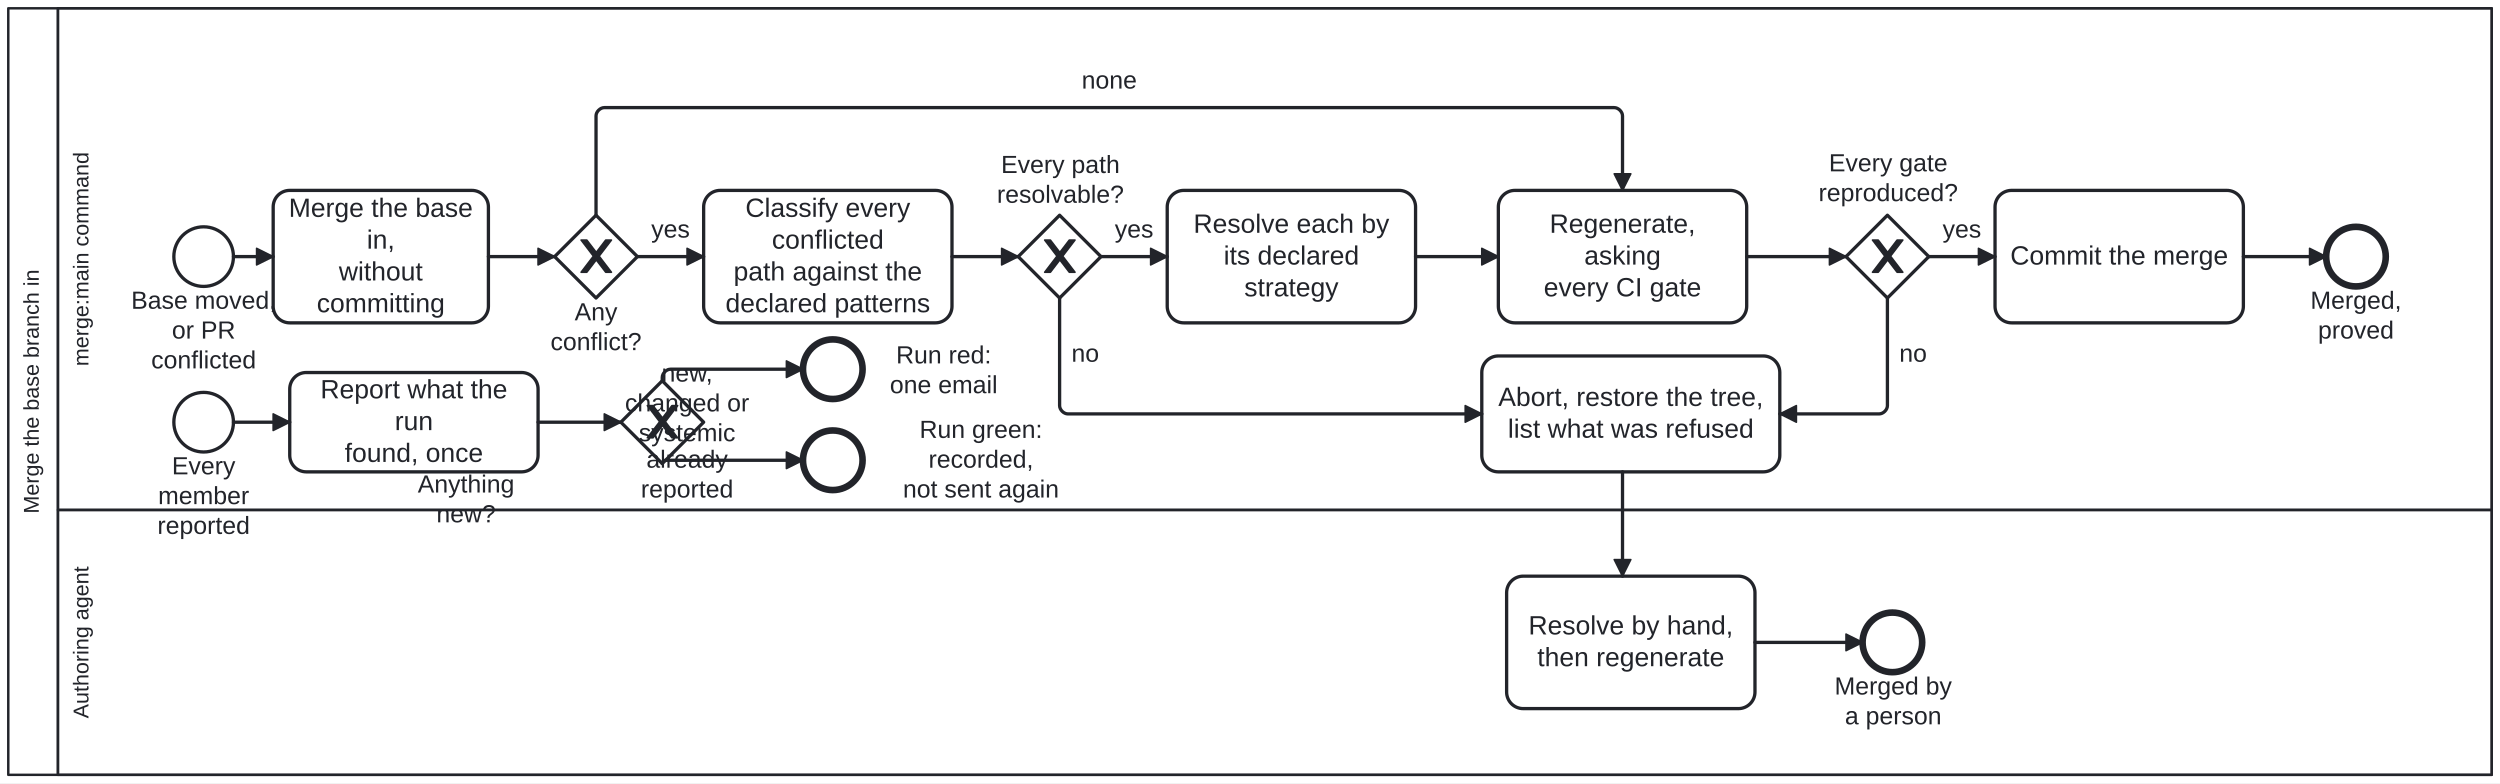
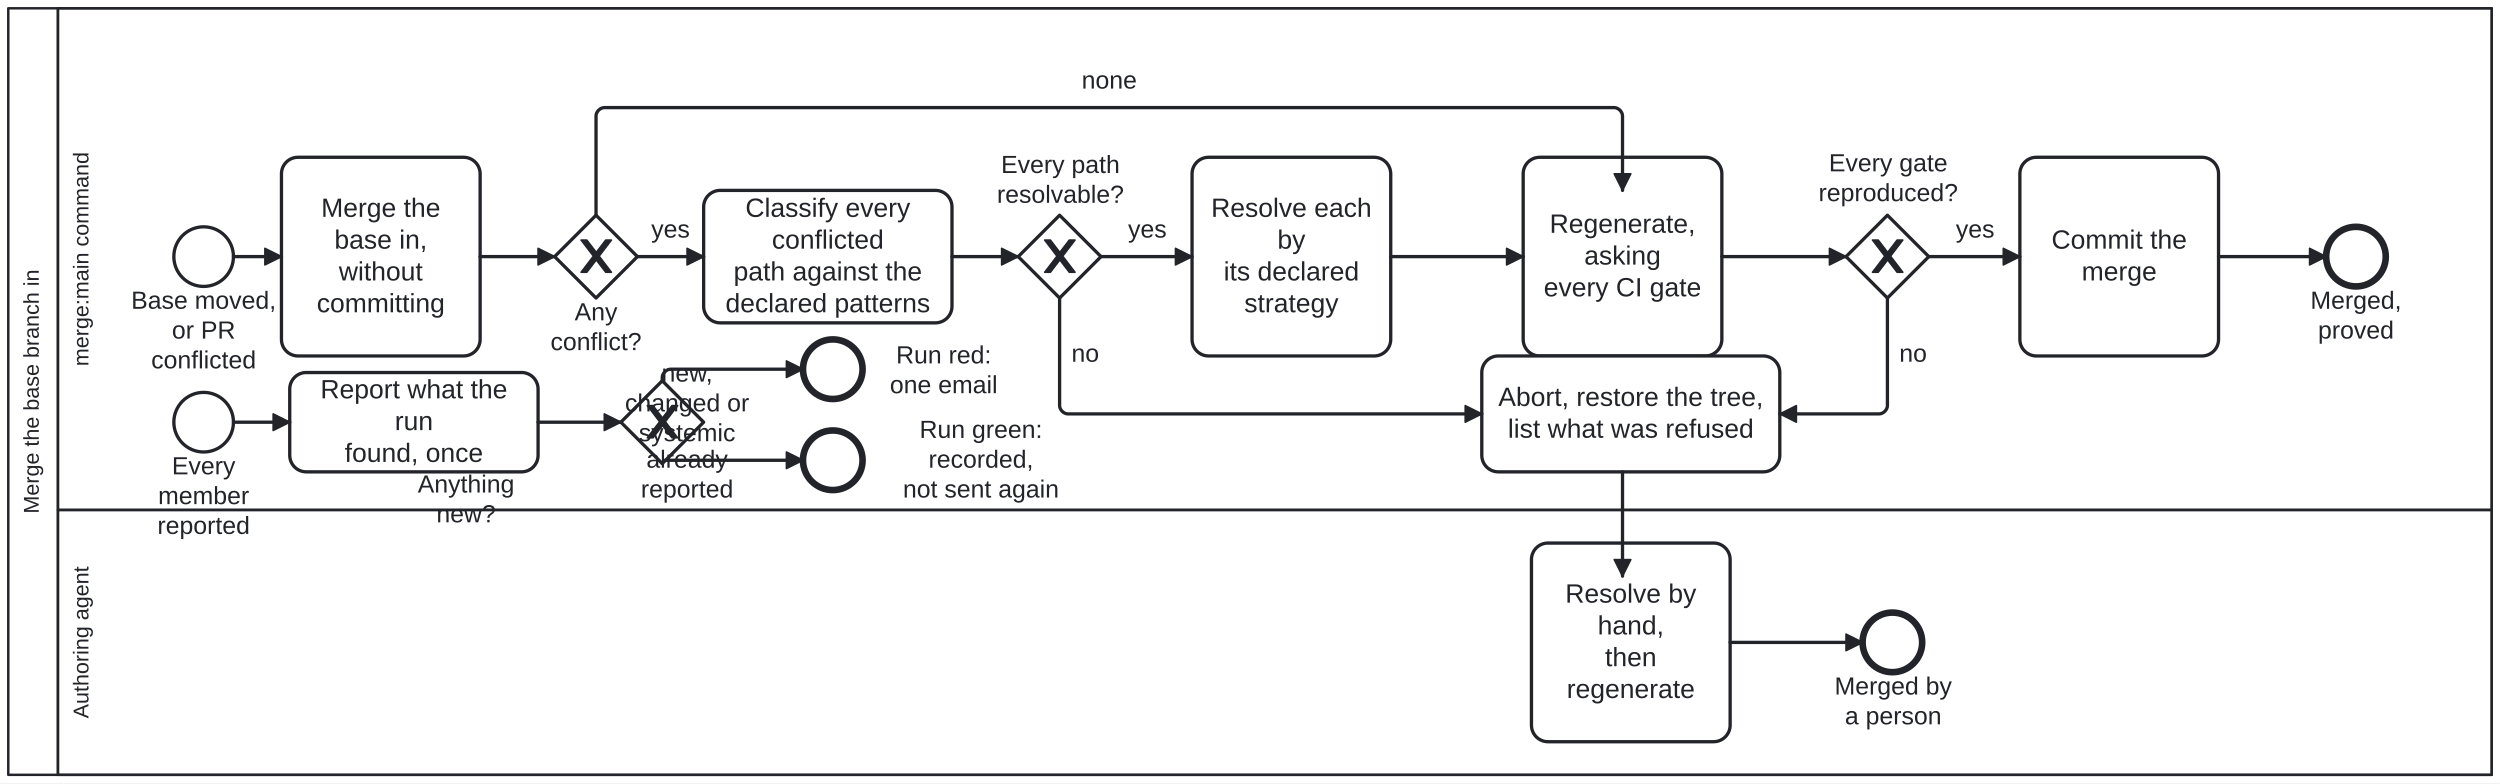
<svg xmlns="http://www.w3.org/2000/svg" width="100%" style="max-width:100%;height:auto" viewBox="-5 -5 1510 473" version="1.1">
  <rect x="-5" y="-5" width="1510" height="473" fill="#ffffff" />
  <g class="djs-group">
    <g class="djs-element djs-shape" data-element-id="Participant_Process_MergeBase" style="display: block;" transform="matrix(1 0 0 1 0 0)">
      <g class="djs-visual">
        <rect x="0" y="0" width="1500" height="463" rx="0" ry="0" style="stroke-linecap: round; stroke-linejoin: round; stroke: rgb(34, 36, 42); stroke-width: 1.5px; fill: white; fill-opacity: 0.95;" />
        <path style="fill: none; stroke-linecap: round; stroke-linejoin: round; stroke: rgb(34, 36, 42); stroke-width: 1.5px;" d="M30,0L30,463" />
        <text lineHeight="1.05" class="djs-label" transform="matrix(-1.83697e-16 -1 1 -1.83697e-16 0 463)" style="font-family: Arial, sans-serif; font-size: 13px; font-weight: normal; fill: rgb(34, 36, 42);">
          <tspan x="157.788" y="18.413">Merge the base branch in</tspan>
        </text>
      </g>
      <rect class="djs-hit djs-hit-all" x="0" y="0" width="1500" height="463" style="fill: none; stroke-opacity: 0; stroke: white; stroke-width: 15px;" />
    </g>
    <g class="djs-children">
      <g class="djs-group">
        <g class="djs-element djs-shape" data-element-id="Lane_Agent" style="display: block;" transform="matrix(1 0 0 1 30 303)">
          <g class="djs-visual">
            <rect x="0" y="0" width="1470" height="160" rx="0" ry="0" style="stroke-linecap: round; stroke-linejoin: round; stroke: rgb(34, 36, 42); stroke-width: 1.5px; fill: white; fill-opacity: 0.25;" />
            <text lineHeight="1.05" class="djs-label" transform="matrix(-1.83697e-16 -1 1 -1.83697e-16 0 160)" style="font-family: Arial, sans-serif; font-size: 13px; font-weight: normal; fill: rgb(34, 36, 42);">
              <tspan x="34.103" y="18.413">Authoring agent</tspan>
            </text>
          </g>
          <rect class="djs-hit djs-hit-all" x="0" y="0" width="1470" height="160" style="fill: none; stroke-opacity: 0; stroke: white; stroke-width: 15px;" />
        </g>
      </g>
      <g class="djs-group">
        <g class="djs-element djs-shape" data-element-id="Lane_Command" style="display: block;" transform="matrix(1 0 0 1 30 0)">
          <g class="djs-visual">
            <rect x="0" y="0" width="1470" height="303" rx="0" ry="0" style="stroke-linecap: round; stroke-linejoin: round; stroke: rgb(34, 36, 42); stroke-width: 1.5px; fill: white; fill-opacity: 0.25;" />
            <text lineHeight="1.05" class="djs-label" transform="matrix(-1.83697e-16 -1 1 -1.83697e-16 0 303)" style="font-family: Arial, sans-serif; font-size: 13px; font-weight: normal; fill: rgb(34, 36, 42);">
              <tspan x="86.836" y="18.413">merge:main command</tspan>
            </text>
          </g>
          <rect class="djs-hit djs-hit-all" x="0" y="0" width="1470" height="303" style="fill: none; stroke-opacity: 0; stroke: white; stroke-width: 15px;" />
        </g>
      </g>
      <g class="djs-group">
        <g class="djs-element djs-shape" data-element-id="Start_Merge" style="display: block;" transform="matrix(1 0 0 1 100 132)">
          <g class="djs-visual">
            <circle cx="18" cy="18" r="18" style="stroke-linecap: round; stroke-linejoin: round; stroke: rgb(34, 36, 42); stroke-width: 2px; fill: white; fill-opacity: 0.95;" />
          </g>
          <rect class="djs-hit djs-hit-all" x="0" y="0" width="36" height="36" style="fill: none; stroke-opacity: 0; stroke: white; stroke-width: 15px;" />
        </g>
      </g>
      <g class="djs-group">
        <g class="djs-element djs-shape" data-element-id="Start_Merge_label" style="display: block;" transform="matrix(1 0 0 1 74 168)">
          <g class="djs-visual">
            <text lineHeight="1.2" class="djs-label" style="font-family: Arial, sans-serif; font-size: 15px; font-weight: normal; fill: rgb(34, 36, 42);">
              <tspan x="0.227" y="13.5">Base moved,</tspan>
              <tspan x="24.829" y="31.5">or PR </tspan>
              <tspan x="12.315" y="49.5">conflicted</tspan>
            </text>
          </g>
          <rect class="djs-hit djs-hit-all" x="0" y="0" width="88" height="54" style="fill: none; stroke-opacity: 0; stroke: white; stroke-width: 15px;" />
        </g>
      </g>
      <g class="djs-group">
-         <g class="djs-element djs-shape" data-element-id="Task_Merge" style="display: block;" transform="matrix(1 0 0 1 160 110)">
-           <g class="djs-visual">
-             <rect x="0" y="0" width="130" height="80" rx="10" ry="10" style="stroke-linecap: round; stroke-linejoin: round; stroke: rgb(34, 36, 42); stroke-width: 2px; fill: white; fill-opacity: 0.95;" />
-             <text lineHeight="1.2" class="djs-label" style="font-family: Arial, sans-serif; font-size: 16px; font-weight: normal; fill: rgb(34, 36, 42);">
-               <tspan x="9.41" y="16">Merge the base </tspan>
-               <tspan x="56.551" y="35.2">in,</tspan>
-               <tspan x="39.652" y="54.4">without </tspan>
-               <tspan x="26.324" y="73.6">committing</tspan>
-             </text>
-           </g>
-           <rect class="djs-hit djs-hit-all" x="0" y="0" width="130" height="80" style="fill: none; stroke-opacity: 0; stroke: white; stroke-width: 15px;" />
+         <g class="djs-element djs-shape" data-element-id="Task_Merge" style="display: block;" transform="matrix(1 0 0 1 165 90)">
+           <g class="djs-visual">
+             <rect x="0" y="0" width="120" height="120" rx="10" ry="10" style="stroke-linecap: round; stroke-linejoin: round; stroke: rgb(34, 36, 42); stroke-width: 2px; fill: white; fill-opacity: 0.95;" />
+             <text lineHeight="1.2" class="djs-label" style="font-family: Arial, sans-serif; font-size: 16px; font-weight: normal; fill: rgb(34, 36, 42);">
+               <tspan x="23.98" y="36">Merge the </tspan>
+               <tspan x="31.98" y="55.2">base in,</tspan>
+               <tspan x="34.652" y="74.4">without </tspan>
+               <tspan x="21.324" y="93.6">committing</tspan>
+             </text>
+           </g>
+           <rect class="djs-hit djs-hit-all" x="0" y="0" width="120" height="120" style="fill: none; stroke-opacity: 0; stroke: white; stroke-width: 15px;" />
        </g>
      </g>
      <g class="djs-group">
        <g class="djs-element djs-shape" data-element-id="GW_Conflicts" style="display: block;" transform="matrix(1 0 0 1 330 125)">
          <g class="djs-visual">
            <polygon points="25,0 50,25 25,50 0,25" style="stroke-linecap: round; stroke-linejoin: round; stroke: rgb(34, 36, 42); stroke-width: 2px; fill: white; fill-opacity: 0.95;" />
            <path d="m 16,15 7.429,9.714 -7.429,9.714 3.429,0 5.714,-7.464 5.714,7.464 3.429,0 -7.429,-9.714 7.429,-9.714 -3.429,0 -5.714,7.464 -5.714,-7.464 -3.429,0 z" style="fill: rgb(34, 36, 42); stroke-linecap: round; stroke-linejoin: round; stroke: rgb(34, 36, 42); stroke-width: 1px;" />
          </g>
          <rect class="djs-hit djs-hit-all" x="0" y="0" width="50" height="50" style="fill: none; stroke-opacity: 0; stroke: white; stroke-width: 15px;" />
        </g>
      </g>
      <g class="djs-group">
        <g class="djs-element djs-shape" data-element-id="GW_Conflicts_label" style="display: block;" transform="matrix(1 0 0 1 327 175)">
          <g class="djs-visual">
            <text lineHeight="1.2" class="djs-label" style="font-family: Arial, sans-serif; font-size: 15px; font-weight: normal; fill: rgb(34, 36, 42);">
              <tspan x="15.076" y="13.5">Any</tspan>
              <tspan x="0.487" y="31.5">conflict?</tspan>
            </text>
          </g>
          <rect class="djs-hit djs-hit-all" x="0" y="0" width="56" height="36" style="fill: none; stroke-opacity: 0; stroke: white; stroke-width: 15px;" />
        </g>
      </g>
      <g class="djs-group">
        <g class="djs-element djs-shape" data-element-id="Task_Classify" style="display: block;" transform="matrix(1 0 0 1 420 110)">
          <g class="djs-visual">
            <rect x="0" y="0" width="150" height="80" rx="10" ry="10" style="stroke-linecap: round; stroke-linejoin: round; stroke: rgb(34, 36, 42); stroke-width: 2px; fill: white; fill-opacity: 0.95;" />
            <text lineHeight="1.2" class="djs-label" style="font-family: Arial, sans-serif; font-size: 16px; font-weight: normal; fill: rgb(34, 36, 42);">
              <tspan x="25.211" y="16">Classify every </tspan>
              <tspan x="41.203" y="35.2">conflicted</tspan>
              <tspan x="18.066" y="54.4">path against the</tspan>
              <tspan x="13.184" y="73.6">declared patterns</tspan>
            </text>
          </g>
          <rect class="djs-hit djs-hit-all" x="0" y="0" width="150" height="80" style="fill: none; stroke-opacity: 0; stroke: white; stroke-width: 15px;" />
        </g>
      </g>
      <g class="djs-group">
        <g class="djs-element djs-shape" data-element-id="GW_AllDeclared" style="display: block;" transform="matrix(1 0 0 1 610 125)">
          <g class="djs-visual">
            <polygon points="25,0 50,25 25,50 0,25" style="stroke-linecap: round; stroke-linejoin: round; stroke: rgb(34, 36, 42); stroke-width: 2px; fill: white; fill-opacity: 0.95;" />
            <path d="m 16,15 7.429,9.714 -7.429,9.714 3.429,0 5.714,-7.464 5.714,7.464 3.429,0 -7.429,-9.714 7.429,-9.714 -3.429,0 -5.714,7.464 -5.714,-7.464 -3.429,0 z" style="fill: rgb(34, 36, 42); stroke-linecap: round; stroke-linejoin: round; stroke: rgb(34, 36, 42); stroke-width: 1px;" />
          </g>
          <rect class="djs-hit djs-hit-all" x="0" y="0" width="50" height="50" style="fill: none; stroke-opacity: 0; stroke: white; stroke-width: 15px;" />
        </g>
      </g>
      <g class="djs-group">
        <g class="djs-element djs-shape" data-element-id="GW_AllDeclared_label" style="display: block;" transform="matrix(1 0 0 1 597 86)">
          <g class="djs-visual">
            <text lineHeight="1.2" class="djs-label" style="font-family: Arial, sans-serif; font-size: 15px; font-weight: normal; fill: rgb(34, 36, 42);">
              <tspan x="2.648" y="13.5">Every path</tspan>
              <tspan x="0.143" y="31.5">resolvable?</tspan>
            </text>
          </g>
          <rect class="djs-hit djs-hit-all" x="0" y="0" width="77" height="36" style="fill: none; stroke-opacity: 0; stroke: white; stroke-width: 15px;" />
        </g>
      </g>
      <g class="djs-group">
-         <g class="djs-element djs-shape" data-element-id="Task_Resolve" style="display: block;" transform="matrix(1 0 0 1 700 110)">
-           <g class="djs-visual">
-             <rect x="0" y="0" width="150" height="80" rx="10" ry="10" style="stroke-linecap: round; stroke-linejoin: round; stroke: rgb(34, 36, 42); stroke-width: 2px; fill: white; fill-opacity: 0.95;" />
-             <text lineHeight="1.2" class="djs-label" style="font-family: Arial, sans-serif; font-size: 16px; font-weight: normal; fill: rgb(34, 36, 42);">
-               <tspan x="15.855" y="25.6">Resolve each by</tspan>
-               <tspan x="34.09" y="44.8">its declared </tspan>
-               <tspan x="46.543" y="64">strategy</tspan>
-             </text>
-           </g>
-           <rect class="djs-hit djs-hit-all" x="0" y="0" width="150" height="80" style="fill: none; stroke-opacity: 0; stroke: white; stroke-width: 15px;" />
-         </g>
-       </g>
-       <g class="djs-group">
-         <g class="djs-element djs-shape" data-element-id="Task_Regen" style="display: block;" transform="matrix(1 0 0 1 900 110)">
-           <g class="djs-visual">
-             <rect x="0" y="0" width="150" height="80" rx="10" ry="10" style="stroke-linecap: round; stroke-linejoin: round; stroke: rgb(34, 36, 42); stroke-width: 2px; fill: white; fill-opacity: 0.95;" />
-             <text lineHeight="1.2" class="djs-label" style="font-family: Arial, sans-serif; font-size: 16px; font-weight: normal; fill: rgb(34, 36, 42);">
-               <tspan x="30.969" y="25.6">Regenerate, </tspan>
-               <tspan x="51.875" y="44.8">asking</tspan>
-               <tspan x="27.422" y="64">every CI gate</tspan>
-             </text>
-           </g>
-           <rect class="djs-hit djs-hit-all" x="0" y="0" width="150" height="80" style="fill: none; stroke-opacity: 0; stroke: white; stroke-width: 15px;" />
+         <g class="djs-element djs-shape" data-element-id="Task_Resolve" style="display: block;" transform="matrix(1 0 0 1 715 90)">
+           <g class="djs-visual">
+             <rect x="0" y="0" width="120" height="120" rx="10" ry="10" style="stroke-linecap: round; stroke-linejoin: round; stroke: rgb(34, 36, 42); stroke-width: 2px; fill: white; fill-opacity: 0.95;" />
+             <text lineHeight="1.2" class="djs-label" style="font-family: Arial, sans-serif; font-size: 16px; font-weight: normal; fill: rgb(34, 36, 42);">
+               <tspan x="11.527" y="36">Resolve each </tspan>
+               <tspan x="51.551" y="55.2">by</tspan>
+               <tspan x="19.09" y="74.4">its declared </tspan>
+               <tspan x="31.543" y="93.6">strategy</tspan>
+             </text>
+           </g>
+           <rect class="djs-hit djs-hit-all" x="0" y="0" width="120" height="120" style="fill: none; stroke-opacity: 0; stroke: white; stroke-width: 15px;" />
+         </g>
+       </g>
+       <g class="djs-group">
+         <g class="djs-element djs-shape" data-element-id="Task_Regen" style="display: block;" transform="matrix(1 0 0 1 915 90)">
+           <g class="djs-visual">
+             <rect x="0" y="0" width="120" height="120" rx="10" ry="10" style="stroke-linecap: round; stroke-linejoin: round; stroke: rgb(34, 36, 42); stroke-width: 2px; fill: white; fill-opacity: 0.95;" />
+             <text lineHeight="1.2" class="djs-label" style="font-family: Arial, sans-serif; font-size: 16px; font-weight: normal; fill: rgb(34, 36, 42);">
+               <tspan x="15.969" y="45.6">Regenerate, </tspan>
+               <tspan x="36.875" y="64.8">asking</tspan>
+               <tspan x="12.422" y="84">every CI gate</tspan>
+             </text>
+           </g>
+           <rect class="djs-hit djs-hit-all" x="0" y="0" width="120" height="120" style="fill: none; stroke-opacity: 0; stroke: white; stroke-width: 15px;" />
        </g>
      </g>
      <g class="djs-group">
        <g class="djs-element djs-shape" data-element-id="GW_Proved" style="display: block;" transform="matrix(1 0 0 1 1110 125)">
          <g class="djs-visual">
            <polygon points="25,0 50,25 25,50 0,25" style="stroke-linecap: round; stroke-linejoin: round; stroke: rgb(34, 36, 42); stroke-width: 2px; fill: white; fill-opacity: 0.95;" />
            <path d="m 16,15 7.429,9.714 -7.429,9.714 3.429,0 5.714,-7.464 5.714,7.464 3.429,0 -7.429,-9.714 7.429,-9.714 -3.429,0 -5.714,7.464 -5.714,-7.464 -3.429,0 z" style="fill: rgb(34, 36, 42); stroke-linecap: round; stroke-linejoin: round; stroke: rgb(34, 36, 42); stroke-width: 1px;" />
          </g>
          <rect class="djs-hit djs-hit-all" x="0" y="0" width="50" height="50" style="fill: none; stroke-opacity: 0; stroke: white; stroke-width: 15px;" />
        </g>
      </g>
      <g class="djs-group">
        <g class="djs-element djs-shape" data-element-id="GW_Proved_label" style="display: block;" transform="matrix(1 0 0 1 1093 85)">
          <g class="djs-visual">
            <text lineHeight="1.2" class="djs-label" style="font-family: Arial, sans-serif; font-size: 15px; font-weight: normal; fill: rgb(34, 36, 42);">
              <tspan x="6.648" y="13.5">Every gate</tspan>
              <tspan x="0.386" y="31.5">reproduced?</tspan>
            </text>
          </g>
          <rect class="djs-hit djs-hit-all" x="0" y="0" width="85" height="36" style="fill: none; stroke-opacity: 0; stroke: white; stroke-width: 15px;" />
        </g>
      </g>
      <g class="djs-group">
-         <g class="djs-element djs-shape" data-element-id="Task_Commit" style="display: block;" transform="matrix(1 0 0 1 1200 110)">
-           <g class="djs-visual">
-             <rect x="0" y="0" width="150" height="80" rx="10" ry="10" style="stroke-linecap: round; stroke-linejoin: round; stroke: rgb(34, 36, 42); stroke-width: 2px; fill: white; fill-opacity: 0.95;" />
-             <text lineHeight="1.2" class="djs-label" style="font-family: Arial, sans-serif; font-size: 16px; font-weight: normal; fill: rgb(34, 36, 42);">
-               <tspan x="9.203" y="44.8">Commit the merge</tspan>
-             </text>
-           </g>
-           <rect class="djs-hit djs-hit-all" x="0" y="0" width="150" height="80" style="fill: none; stroke-opacity: 0; stroke: white; stroke-width: 15px;" />
+         <g class="djs-element djs-shape" data-element-id="Task_Commit" style="display: block;" transform="matrix(1 0 0 1 1215 90)">
+           <g class="djs-visual">
+             <rect x="0" y="0" width="120" height="120" rx="10" ry="10" style="stroke-linecap: round; stroke-linejoin: round; stroke: rgb(34, 36, 42); stroke-width: 2px; fill: white; fill-opacity: 0.95;" />
+             <text lineHeight="1.2" class="djs-label" style="font-family: Arial, sans-serif; font-size: 16px; font-weight: normal; fill: rgb(34, 36, 42);">
+               <tspan x="19.102" y="55.2">Commit the </tspan>
+               <tspan x="37.324" y="74.4">merge</tspan>
+             </text>
+           </g>
+           <rect class="djs-hit djs-hit-all" x="0" y="0" width="120" height="120" style="fill: none; stroke-opacity: 0; stroke: white; stroke-width: 15px;" />
        </g>
      </g>
      <g class="djs-group">
        <g class="djs-element djs-shape" data-element-id="End_Merged" style="display: block;" transform="matrix(1 0 0 1 1400 132)">
          <g class="djs-visual">
            <circle cx="18" cy="18" r="18" style="stroke-linecap: round; stroke-linejoin: round; stroke: rgb(34, 36, 42); stroke-width: 4px; fill: white; fill-opacity: 0.95;" />
          </g>
          <rect class="djs-hit djs-hit-all" x="0" y="0" width="36" height="36" style="fill: none; stroke-opacity: 0; stroke: white; stroke-width: 15px;" />
        </g>
      </g>
      <g class="djs-group">
        <g class="djs-element djs-shape" data-element-id="End_Merged_label" style="display: block;" transform="matrix(1 0 0 1 1390 168)">
          <g class="djs-visual">
            <text lineHeight="1.2" class="djs-label" style="font-family: Arial, sans-serif; font-size: 15px; font-weight: normal; fill: rgb(34, 36, 42);">
              <tspan x="0.487" y="13.5">Merged,</tspan>
              <tspan x="5.068" y="31.5">proved</tspan>
            </text>
          </g>
          <rect class="djs-hit djs-hit-all" x="0" y="0" width="56" height="36" style="fill: none; stroke-opacity: 0; stroke: white; stroke-width: 15px;" />
        </g>
      </g>
      <g class="djs-group">
        <g class="djs-element djs-shape" data-element-id="Task_Abort" style="display: block;" transform="matrix(1 0 0 1 890 210)">
          <g class="djs-visual">
            <rect x="0" y="0" width="180" height="70" rx="10" ry="10" style="stroke-linecap: round; stroke-linejoin: round; stroke: rgb(34, 36, 42); stroke-width: 2px; fill: white; fill-opacity: 0.95;" />
            <text lineHeight="1.2" class="djs-label" style="font-family: Arial, sans-serif; font-size: 16px; font-weight: normal; fill: rgb(34, 36, 42);">
              <tspan x="9.961" y="30.2">Abort, restore the tree,</tspan>
              <tspan x="15.746" y="49.4">list what was refused</tspan>
            </text>
          </g>
          <rect class="djs-hit djs-hit-all" x="0" y="0" width="180" height="70" style="fill: none; stroke-opacity: 0; stroke: white; stroke-width: 15px;" />
        </g>
      </g>
      <g class="djs-group">
-         <g class="djs-element djs-shape" data-element-id="Task_ByHand" style="display: block;" transform="matrix(1 0 0 1 905 343)">
-           <g class="djs-visual">
-             <rect x="0" y="0" width="150" height="80" rx="10" ry="10" style="stroke-linecap: round; stroke-linejoin: round; stroke: rgb(34, 36, 42); stroke-width: 2px; fill: white; fill-opacity: 0.95;" />
-             <text lineHeight="1.2" class="djs-label" style="font-family: Arial, sans-serif; font-size: 16px; font-weight: normal; fill: rgb(34, 36, 42);">
-               <tspan x="13.184" y="35.2">Resolve by hand,</tspan>
-               <tspan x="18.512" y="54.4">then regenerate</tspan>
-             </text>
-           </g>
-           <rect class="djs-hit djs-hit-all" x="0" y="0" width="150" height="80" style="fill: none; stroke-opacity: 0; stroke: white; stroke-width: 15px;" />
+         <g class="djs-element djs-shape" data-element-id="Task_ByHand" style="display: block;" transform="matrix(1 0 0 1 920 323)">
+           <g class="djs-visual">
+             <rect x="0" y="0" width="120" height="120" rx="10" ry="10" style="stroke-linecap: round; stroke-linejoin: round; stroke: rgb(34, 36, 42); stroke-width: 2px; fill: white; fill-opacity: 0.95;" />
+             <text lineHeight="1.2" class="djs-label" style="font-family: Arial, sans-serif; font-size: 16px; font-weight: normal; fill: rgb(34, 36, 42);">
+               <tspan x="20.426" y="36">Resolve by </tspan>
+               <tspan x="39.98" y="55.2">hand,</tspan>
+               <tspan x="44.43" y="74.4">then </tspan>
+               <tspan x="21.305" y="93.6">regenerate</tspan>
+             </text>
+           </g>
+           <rect class="djs-hit djs-hit-all" x="0" y="0" width="120" height="120" style="fill: none; stroke-opacity: 0; stroke: white; stroke-width: 15px;" />
        </g>
      </g>
      <g class="djs-group">
        <g class="djs-element djs-shape" data-element-id="End_ByHand" style="display: block;" transform="matrix(1 0 0 1 1120 365)">
          <g class="djs-visual">
            <circle cx="18" cy="18" r="18" style="stroke-linecap: round; stroke-linejoin: round; stroke: rgb(34, 36, 42); stroke-width: 4px; fill: white; fill-opacity: 0.95;" />
          </g>
          <rect class="djs-hit djs-hit-all" x="0" y="0" width="36" height="36" style="fill: none; stroke-opacity: 0; stroke: white; stroke-width: 15px;" />
        </g>
      </g>
      <g class="djs-group">
        <g class="djs-element djs-shape" data-element-id="End_ByHand_label" style="display: block;" transform="matrix(1 0 0 1 1103 401)">
          <g class="djs-visual">
            <text lineHeight="1.2" class="djs-label" style="font-family: Arial, sans-serif; font-size: 15px; font-weight: normal; fill: rgb(34, 36, 42);">
              <tspan x="0.065" y="13.5">Merged by</tspan>
              <tspan x="6.313" y="31.5">a person</tspan>
            </text>
          </g>
          <rect class="djs-hit djs-hit-all" x="0" y="0" width="71" height="36" style="fill: none; stroke-opacity: 0; stroke: white; stroke-width: 15px;" />
        </g>
      </g>
      <g class="djs-group">
        <g class="djs-element djs-shape" data-element-id="Start_Report" style="display: block;" transform="matrix(1 0 0 1 100 232)">
          <g class="djs-visual">
            <circle cx="18" cy="18" r="18" style="stroke-linecap: round; stroke-linejoin: round; stroke: rgb(34, 36, 42); stroke-width: 2px; fill: white; fill-opacity: 0.95;" />
          </g>
          <rect class="djs-hit djs-hit-all" x="0" y="0" width="36" height="36" style="fill: none; stroke-opacity: 0; stroke: white; stroke-width: 15px;" />
        </g>
      </g>
      <g class="djs-group">
        <g class="djs-element djs-shape" data-element-id="Start_Report_label" style="display: block;" transform="matrix(1 0 0 1 90 268)">
          <g class="djs-visual">
            <text lineHeight="1.2" class="djs-label" style="font-family: Arial, sans-serif; font-size: 15px; font-weight: normal; fill: rgb(34, 36, 42);">
              <tspan x="8.829" y="13.5">Every </tspan>
              <tspan x="0.494" y="31.5">member</tspan>
              <tspan x="0.065" y="49.5">reported</tspan>
            </text>
          </g>
          <rect class="djs-hit djs-hit-all" x="0" y="0" width="56" height="54" style="fill: none; stroke-opacity: 0; stroke: white; stroke-width: 15px;" />
        </g>
      </g>
      <g class="djs-group">
        <g class="djs-element djs-shape" data-element-id="Task_Report" style="display: block;" transform="matrix(1 0 0 1 170 220)">
          <g class="djs-visual">
            <rect x="0" y="0" width="150" height="60" rx="10" ry="10" style="stroke-linecap: round; stroke-linejoin: round; stroke: rgb(34, 36, 42); stroke-width: 2px; fill: white; fill-opacity: 0.95;" />
            <text lineHeight="1.2" class="djs-label" style="font-family: Arial, sans-serif; font-size: 16px; font-weight: normal; fill: rgb(34, 36, 42);">
              <tspan x="18.523" y="15.6">Report what the </tspan>
              <tspan x="63.438" y="34.8">run</tspan>
              <tspan x="33.188" y="54">found, once</tspan>
            </text>
          </g>
          <rect class="djs-hit djs-hit-all" x="0" y="0" width="150" height="60" style="fill: none; stroke-opacity: 0; stroke: white; stroke-width: 15px;" />
        </g>
      </g>
      <g class="djs-group">
        <g class="djs-element djs-shape" data-element-id="GW_News" style="display: block;" transform="matrix(1 0 0 1 370 225)">
          <g class="djs-visual">
            <polygon points="25,0 50,25 25,50 0,25" style="stroke-linecap: round; stroke-linejoin: round; stroke: rgb(34, 36, 42); stroke-width: 2px; fill: white; fill-opacity: 0.95;" />
            <path d="m 16,15 7.429,9.714 -7.429,9.714 3.429,0 5.714,-7.464 5.714,7.464 3.429,0 -7.429,-9.714 7.429,-9.714 -3.429,0 -5.714,7.464 -5.714,-7.464 -3.429,0 z" style="fill: rgb(34, 36, 42); stroke-linecap: round; stroke-linejoin: round; stroke: rgb(34, 36, 42); stroke-width: 1px;" />
          </g>
          <rect class="djs-hit djs-hit-all" x="0" y="0" width="50" height="50" style="fill: none; stroke-opacity: 0; stroke: white; stroke-width: 15px;" />
        </g>
      </g>
      <g class="djs-group">
        <g class="djs-element djs-shape" data-element-id="GW_News_label" style="display: block;" transform="matrix(1 0 0 1 247 279)">
          <g class="djs-visual">
            <text lineHeight="1.2" class="djs-label" style="font-family: Arial, sans-serif; font-size: 15px; font-weight: normal; fill: rgb(34, 36, 42);">
              <tspan x="0.313" y="13.5">Anything</tspan>
              <tspan x="11.57" y="31.5">new?</tspan>
            </text>
          </g>
          <rect class="djs-hit djs-hit-all" x="0" y="0" width="59" height="36" style="fill: none; stroke-opacity: 0; stroke: white; stroke-width: 15px;" />
        </g>
      </g>
      <g class="djs-group">
        <g class="djs-element djs-shape" data-element-id="End_Notified" style="display: block;" transform="matrix(1 0 0 1 480 200)">
          <g class="djs-visual">
            <circle cx="18" cy="18" r="18" style="stroke-linecap: round; stroke-linejoin: round; stroke: rgb(34, 36, 42); stroke-width: 4px; fill: white; fill-opacity: 0.95;" />
          </g>
          <rect class="djs-hit djs-hit-all" x="0" y="0" width="36" height="36" style="fill: none; stroke-opacity: 0; stroke: white; stroke-width: 15px;" />
        </g>
      </g>
      <g class="djs-group">
        <g class="djs-element djs-shape" data-element-id="End_Notified_label" style="display: block;" transform="matrix(1 0 0 1 532 201)">
          <g class="djs-visual">
            <text lineHeight="1.2" class="djs-label" style="font-family: Arial, sans-serif; font-size: 15px; font-weight: normal; fill: rgb(34, 36, 42);">
              <tspan x="4.234" y="13.5">Run red:</tspan>
              <tspan x="0.48" y="31.5">one email</tspan>
            </text>
          </g>
          <rect class="djs-hit djs-hit-all" x="0" y="0" width="66" height="36" style="fill: none; stroke-opacity: 0; stroke: white; stroke-width: 15px;" />
        </g>
      </g>
      <g class="djs-group">
        <g class="djs-element djs-shape" data-element-id="End_Recorded" style="display: block;" transform="matrix(1 0 0 1 480 255)">
          <g class="djs-visual">
            <circle cx="18" cy="18" r="18" style="stroke-linecap: round; stroke-linejoin: round; stroke: rgb(34, 36, 42); stroke-width: 4px; fill: white; fill-opacity: 0.95;" />
          </g>
          <rect class="djs-hit djs-hit-all" x="0" y="0" width="36" height="36" style="fill: none; stroke-opacity: 0; stroke: white; stroke-width: 15px;" />
        </g>
      </g>
      <g class="djs-group">
        <g class="djs-element djs-shape" data-element-id="End_Recorded_label" style="display: block;" transform="matrix(1 0 0 1 540 246)">
          <g class="djs-visual">
            <text lineHeight="1.2" class="djs-label" style="font-family: Arial, sans-serif; font-size: 15px; font-weight: normal; fill: rgb(34, 36, 42);">
              <tspan x="10.392" y="13.5">Run green: </tspan>
              <tspan x="15.815" y="31.5">recorded,</tspan>
              <tspan x="0.38" y="49.5">not sent again</tspan>
            </text>
          </g>
          <rect class="djs-hit djs-hit-all" x="0" y="0" width="95" height="54" style="fill: none; stroke-opacity: 0; stroke: white; stroke-width: 15px;" />
        </g>
      </g>
      <g class="djs-group">
        <g class="djs-element djs-connection" data-element-id="m1" style="display: block;">
          <g class="djs-visual">
            <defs>
              <marker id="folio-marker-1" viewBox="0 0 20 20" refX="11" refY="10" markerWidth="10" markerHeight="10" orient="auto">
                <path d="M 1 5 L 11 10 L 1 15 Z" style="stroke-linecap: round; stroke-linejoin: round; stroke: rgb(34, 36, 42); stroke-width: 1px; fill: rgb(34, 36, 42);" />
              </marker>
            </defs>
-             <path data-corner-radius="5" style="fill: none; stroke-linecap: round; stroke-linejoin: round; stroke: rgb(34, 36, 42); stroke-width: 2px; marker-end: url('#folio-marker-1');" d="M136,150L160,150" />
-           </g>
-           <path d="M136,150L160,150" class="djs-hit djs-hit-stroke" style="fill: none; stroke-opacity: 0; stroke: white; stroke-width: 15px;" />
+             <path data-corner-radius="5" style="fill: none; stroke-linecap: round; stroke-linejoin: round; stroke: rgb(34, 36, 42); stroke-width: 2px; marker-end: url('#folio-marker-1');" d="M136,150L165,150" />
+           </g>
+           <path d="M136,150L165,150" class="djs-hit djs-hit-stroke" style="fill: none; stroke-opacity: 0; stroke: white; stroke-width: 15px;" />
        </g>
      </g>
      <g class="djs-group">
        <g class="djs-element djs-connection" data-element-id="m2" style="display: block;">
          <g class="djs-visual">
            <defs>
              <marker id="folio-marker-2" viewBox="0 0 20 20" refX="11" refY="10" markerWidth="10" markerHeight="10" orient="auto">
                <path d="M 1 5 L 11 10 L 1 15 Z" style="stroke-linecap: round; stroke-linejoin: round; stroke: rgb(34, 36, 42); stroke-width: 1px; fill: rgb(34, 36, 42);" />
              </marker>
            </defs>
-             <path data-corner-radius="5" style="fill: none; stroke-linecap: round; stroke-linejoin: round; stroke: rgb(34, 36, 42); stroke-width: 2px; marker-end: url('#folio-marker-2');" d="M290,150L330,150" />
-           </g>
-           <path d="M290,150L330,150" class="djs-hit djs-hit-stroke" style="fill: none; stroke-opacity: 0; stroke: white; stroke-width: 15px;" />
+             <path data-corner-radius="5" style="fill: none; stroke-linecap: round; stroke-linejoin: round; stroke: rgb(34, 36, 42); stroke-width: 2px; marker-end: url('#folio-marker-2');" d="M285,150L330,150" />
+           </g>
+           <path d="M285,150L330,150" class="djs-hit djs-hit-stroke" style="fill: none; stroke-opacity: 0; stroke: white; stroke-width: 15px;" />
        </g>
      </g>
      <g class="djs-group">
        <g class="djs-element djs-connection" data-element-id="m3" style="display: block;">
          <g class="djs-visual">
            <defs>
              <marker id="folio-marker-3" viewBox="0 0 20 20" refX="11" refY="10" markerWidth="10" markerHeight="10" orient="auto">
                <path d="M 1 5 L 11 10 L 1 15 Z" style="stroke-linecap: round; stroke-linejoin: round; stroke: rgb(34, 36, 42); stroke-width: 1px; fill: rgb(34, 36, 42);" />
              </marker>
            </defs>
            <path data-corner-radius="5" style="fill: none; stroke-linecap: round; stroke-linejoin: round; stroke: rgb(34, 36, 42); stroke-width: 2px; marker-end: url('#folio-marker-3');" d="M355,125L355,65C355,62.5,357.5,60,360,60L970,60C972.5,60,975,62.5,975,65L975,110" />
          </g>
          <path d="M355,125L355,60L975,60L975,110" class="djs-hit djs-hit-stroke" style="fill: none; stroke-opacity: 0; stroke: white; stroke-width: 15px;" />
        </g>
      </g>
      <g class="djs-group">
        <g class="djs-element djs-shape" data-element-id="m3_label" style="display: block;" transform="matrix(1 0 0 1 648 35)">
          <g class="djs-visual">
            <text lineHeight="1.2" class="djs-label" style="font-family: Arial, sans-serif; font-size: 15px; font-weight: normal; fill: rgb(34, 36, 42);">
              <tspan x="0.315" y="13.5">none</tspan>
            </text>
          </g>
          <rect class="djs-hit djs-hit-all" x="0" y="0" width="34" height="18" style="fill: none; stroke-opacity: 0; stroke: white; stroke-width: 15px;" />
        </g>
      </g>
      <g class="djs-group">
        <g class="djs-element djs-connection" data-element-id="m4" style="display: block;">
          <g class="djs-visual">
            <defs>
              <marker id="folio-marker-4" viewBox="0 0 20 20" refX="11" refY="10" markerWidth="10" markerHeight="10" orient="auto">
                <path d="M 1 5 L 11 10 L 1 15 Z" style="stroke-linecap: round; stroke-linejoin: round; stroke: rgb(34, 36, 42); stroke-width: 1px; fill: rgb(34, 36, 42);" />
              </marker>
            </defs>
            <path data-corner-radius="5" style="fill: none; stroke-linecap: round; stroke-linejoin: round; stroke: rgb(34, 36, 42); stroke-width: 2px; marker-end: url('#folio-marker-4');" d="M380,150L420,150" />
          </g>
          <path d="M380,150L420,150" class="djs-hit djs-hit-stroke" style="fill: none; stroke-opacity: 0; stroke: white; stroke-width: 15px;" />
        </g>
      </g>
      <g class="djs-group">
        <g class="djs-element djs-shape" data-element-id="m4_label" style="display: block;" transform="matrix(1 0 0 1 388 125)">
          <g class="djs-visual">
            <text lineHeight="1.2" class="djs-label" style="font-family: Arial, sans-serif; font-size: 15px; font-weight: normal; fill: rgb(34, 36, 42);">
              <tspan x="0.329" y="13.5">yes</tspan>
            </text>
          </g>
          <rect class="djs-hit djs-hit-all" x="0" y="0" width="24" height="18" style="fill: none; stroke-opacity: 0; stroke: white; stroke-width: 15px;" />
        </g>
      </g>
      <g class="djs-group">
        <g class="djs-element djs-connection" data-element-id="m5" style="display: block;">
          <g class="djs-visual">
            <defs>
              <marker id="folio-marker-5" viewBox="0 0 20 20" refX="11" refY="10" markerWidth="10" markerHeight="10" orient="auto">
                <path d="M 1 5 L 11 10 L 1 15 Z" style="stroke-linecap: round; stroke-linejoin: round; stroke: rgb(34, 36, 42); stroke-width: 1px; fill: rgb(34, 36, 42);" />
              </marker>
            </defs>
            <path data-corner-radius="5" style="fill: none; stroke-linecap: round; stroke-linejoin: round; stroke: rgb(34, 36, 42); stroke-width: 2px; marker-end: url('#folio-marker-5');" d="M570,150L610,150" />
          </g>
          <path d="M570,150L610,150" class="djs-hit djs-hit-stroke" style="fill: none; stroke-opacity: 0; stroke: white; stroke-width: 15px;" />
        </g>
      </g>
      <g class="djs-group">
        <g class="djs-element djs-connection" data-element-id="m6" style="display: block;">
          <g class="djs-visual">
            <defs>
              <marker id="folio-marker-6" viewBox="0 0 20 20" refX="11" refY="10" markerWidth="10" markerHeight="10" orient="auto">
                <path d="M 1 5 L 11 10 L 1 15 Z" style="stroke-linecap: round; stroke-linejoin: round; stroke: rgb(34, 36, 42); stroke-width: 1px; fill: rgb(34, 36, 42);" />
              </marker>
            </defs>
-             <path data-corner-radius="5" style="fill: none; stroke-linecap: round; stroke-linejoin: round; stroke: rgb(34, 36, 42); stroke-width: 2px; marker-end: url('#folio-marker-6');" d="M660,150L700,150" />
-           </g>
-           <path d="M660,150L700,150" class="djs-hit djs-hit-stroke" style="fill: none; stroke-opacity: 0; stroke: white; stroke-width: 15px;" />
-         </g>
-       </g>
-       <g class="djs-group">
-         <g class="djs-element djs-shape" data-element-id="m6_label" style="display: block;" transform="matrix(1 0 0 1 668 125)">
+             <path data-corner-radius="5" style="fill: none; stroke-linecap: round; stroke-linejoin: round; stroke: rgb(34, 36, 42); stroke-width: 2px; marker-end: url('#folio-marker-6');" d="M660,150L715,150" />
+           </g>
+           <path d="M660,150L715,150" class="djs-hit djs-hit-stroke" style="fill: none; stroke-opacity: 0; stroke: white; stroke-width: 15px;" />
+         </g>
+       </g>
+       <g class="djs-group">
+         <g class="djs-element djs-shape" data-element-id="m6_label" style="display: block;" transform="matrix(1 0 0 1 676 125)">
          <g class="djs-visual">
            <text lineHeight="1.2" class="djs-label" style="font-family: Arial, sans-serif; font-size: 15px; font-weight: normal; fill: rgb(34, 36, 42);">
              <tspan x="0.329" y="13.5">yes</tspan>
            </text>
          </g>
          <rect class="djs-hit djs-hit-all" x="0" y="0" width="24" height="18" style="fill: none; stroke-opacity: 0; stroke: white; stroke-width: 15px;" />
        </g>
      </g>
      <g class="djs-group">
        <g class="djs-element djs-connection" data-element-id="m7" style="display: block;">
          <g class="djs-visual">
            <defs>
              <marker id="folio-marker-7" viewBox="0 0 20 20" refX="11" refY="10" markerWidth="10" markerHeight="10" orient="auto">
                <path d="M 1 5 L 11 10 L 1 15 Z" style="stroke-linecap: round; stroke-linejoin: round; stroke: rgb(34, 36, 42); stroke-width: 1px; fill: rgb(34, 36, 42);" />
              </marker>
            </defs>
            <path data-corner-radius="5" style="fill: none; stroke-linecap: round; stroke-linejoin: round; stroke: rgb(34, 36, 42); stroke-width: 2px; marker-end: url('#folio-marker-7');" d="M635,175L635,240C635,242.5,637.5,245,640,245L890,245" />
          </g>
          <path d="M635,175L635,245L890,245" class="djs-hit djs-hit-stroke" style="fill: none; stroke-opacity: 0; stroke: white; stroke-width: 15px;" />
        </g>
      </g>
      <g class="djs-group">
        <g class="djs-element djs-shape" data-element-id="m7_label" style="display: block;" transform="matrix(1 0 0 1 642 200)">
          <g class="djs-visual">
            <text lineHeight="1.2" class="djs-label" style="font-family: Arial, sans-serif; font-size: 15px; font-weight: normal; fill: rgb(34, 36, 42);">
              <tspan x="0.158" y="13.5">no</tspan>
            </text>
          </g>
          <rect class="djs-hit djs-hit-all" x="0" y="0" width="17" height="18" style="fill: none; stroke-opacity: 0; stroke: white; stroke-width: 15px;" />
        </g>
      </g>
      <g class="djs-group">
        <g class="djs-element djs-connection" data-element-id="m8" style="display: block;">
          <g class="djs-visual">
            <defs>
              <marker id="folio-marker-8" viewBox="0 0 20 20" refX="11" refY="10" markerWidth="10" markerHeight="10" orient="auto">
                <path d="M 1 5 L 11 10 L 1 15 Z" style="stroke-linecap: round; stroke-linejoin: round; stroke: rgb(34, 36, 42); stroke-width: 1px; fill: rgb(34, 36, 42);" />
              </marker>
            </defs>
-             <path data-corner-radius="5" style="fill: none; stroke-linecap: round; stroke-linejoin: round; stroke: rgb(34, 36, 42); stroke-width: 2px; marker-end: url('#folio-marker-8');" d="M850,150L900,150" />
-           </g>
-           <path d="M850,150L900,150" class="djs-hit djs-hit-stroke" style="fill: none; stroke-opacity: 0; stroke: white; stroke-width: 15px;" />
+             <path data-corner-radius="5" style="fill: none; stroke-linecap: round; stroke-linejoin: round; stroke: rgb(34, 36, 42); stroke-width: 2px; marker-end: url('#folio-marker-8');" d="M835,150L915,150" />
+           </g>
+           <path d="M835,150L915,150" class="djs-hit djs-hit-stroke" style="fill: none; stroke-opacity: 0; stroke: white; stroke-width: 15px;" />
        </g>
      </g>
      <g class="djs-group">
        <g class="djs-element djs-connection" data-element-id="m9" style="display: block;">
          <g class="djs-visual">
            <defs>
              <marker id="folio-marker-9" viewBox="0 0 20 20" refX="11" refY="10" markerWidth="10" markerHeight="10" orient="auto">
                <path d="M 1 5 L 11 10 L 1 15 Z" style="stroke-linecap: round; stroke-linejoin: round; stroke: rgb(34, 36, 42); stroke-width: 1px; fill: rgb(34, 36, 42);" />
              </marker>
            </defs>
-             <path data-corner-radius="5" style="fill: none; stroke-linecap: round; stroke-linejoin: round; stroke: rgb(34, 36, 42); stroke-width: 2px; marker-end: url('#folio-marker-9');" d="M1050,150L1110,150" />
-           </g>
-           <path d="M1050,150L1110,150" class="djs-hit djs-hit-stroke" style="fill: none; stroke-opacity: 0; stroke: white; stroke-width: 15px;" />
+             <path data-corner-radius="5" style="fill: none; stroke-linecap: round; stroke-linejoin: round; stroke: rgb(34, 36, 42); stroke-width: 2px; marker-end: url('#folio-marker-9');" d="M1035,150L1110,150" />
+           </g>
+           <path d="M1035,150L1110,150" class="djs-hit djs-hit-stroke" style="fill: none; stroke-opacity: 0; stroke: white; stroke-width: 15px;" />
        </g>
      </g>
      <g class="djs-group">
        <g class="djs-element djs-connection" data-element-id="m10" style="display: block;">
          <g class="djs-visual">
            <defs>
              <marker id="folio-marker-10" viewBox="0 0 20 20" refX="11" refY="10" markerWidth="10" markerHeight="10" orient="auto">
                <path d="M 1 5 L 11 10 L 1 15 Z" style="stroke-linecap: round; stroke-linejoin: round; stroke: rgb(34, 36, 42); stroke-width: 1px; fill: rgb(34, 36, 42);" />
              </marker>
            </defs>
-             <path data-corner-radius="5" style="fill: none; stroke-linecap: round; stroke-linejoin: round; stroke: rgb(34, 36, 42); stroke-width: 2px; marker-end: url('#folio-marker-10');" d="M1160,150L1200,150" />
-           </g>
-           <path d="M1160,150L1200,150" class="djs-hit djs-hit-stroke" style="fill: none; stroke-opacity: 0; stroke: white; stroke-width: 15px;" />
-         </g>
-       </g>
-       <g class="djs-group">
-         <g class="djs-element djs-shape" data-element-id="m10_label" style="display: block;" transform="matrix(1 0 0 1 1168 125)">
+             <path data-corner-radius="5" style="fill: none; stroke-linecap: round; stroke-linejoin: round; stroke: rgb(34, 36, 42); stroke-width: 2px; marker-end: url('#folio-marker-10');" d="M1160,150L1215,150" />
+           </g>
+           <path d="M1160,150L1215,150" class="djs-hit djs-hit-stroke" style="fill: none; stroke-opacity: 0; stroke: white; stroke-width: 15px;" />
+         </g>
+       </g>
+       <g class="djs-group">
+         <g class="djs-element djs-shape" data-element-id="m10_label" style="display: block;" transform="matrix(1 0 0 1 1176 125)">
          <g class="djs-visual">
            <text lineHeight="1.2" class="djs-label" style="font-family: Arial, sans-serif; font-size: 15px; font-weight: normal; fill: rgb(34, 36, 42);">
              <tspan x="0.329" y="13.5">yes</tspan>
            </text>
          </g>
          <rect class="djs-hit djs-hit-all" x="0" y="0" width="24" height="18" style="fill: none; stroke-opacity: 0; stroke: white; stroke-width: 15px;" />
        </g>
      </g>
      <g class="djs-group">
        <g class="djs-element djs-connection" data-element-id="m11" style="display: block;">
          <g class="djs-visual">
            <defs>
              <marker id="folio-marker-11" viewBox="0 0 20 20" refX="11" refY="10" markerWidth="10" markerHeight="10" orient="auto">
                <path d="M 1 5 L 11 10 L 1 15 Z" style="stroke-linecap: round; stroke-linejoin: round; stroke: rgb(34, 36, 42); stroke-width: 1px; fill: rgb(34, 36, 42);" />
              </marker>
            </defs>
            <path data-corner-radius="5" style="fill: none; stroke-linecap: round; stroke-linejoin: round; stroke: rgb(34, 36, 42); stroke-width: 2px; marker-end: url('#folio-marker-11');" d="M1135,175L1135,240C1135,242.5,1132.5,245,1130,245L1070,245" />
          </g>
          <path d="M1135,175L1135,245L1070,245" class="djs-hit djs-hit-stroke" style="fill: none; stroke-opacity: 0; stroke: white; stroke-width: 15px;" />
        </g>
      </g>
      <g class="djs-group">
        <g class="djs-element djs-shape" data-element-id="m11_label" style="display: block;" transform="matrix(1 0 0 1 1142 200)">
          <g class="djs-visual">
            <text lineHeight="1.2" class="djs-label" style="font-family: Arial, sans-serif; font-size: 15px; font-weight: normal; fill: rgb(34, 36, 42);">
              <tspan x="0.158" y="13.5">no</tspan>
            </text>
          </g>
          <rect class="djs-hit djs-hit-all" x="0" y="0" width="17" height="18" style="fill: none; stroke-opacity: 0; stroke: white; stroke-width: 15px;" />
        </g>
      </g>
      <g class="djs-group">
        <g class="djs-element djs-connection" data-element-id="m12" style="display: block;">
          <g class="djs-visual">
            <defs>
              <marker id="folio-marker-12" viewBox="0 0 20 20" refX="11" refY="10" markerWidth="10" markerHeight="10" orient="auto">
                <path d="M 1 5 L 11 10 L 1 15 Z" style="stroke-linecap: round; stroke-linejoin: round; stroke: rgb(34, 36, 42); stroke-width: 1px; fill: rgb(34, 36, 42);" />
              </marker>
            </defs>
-             <path data-corner-radius="5" style="fill: none; stroke-linecap: round; stroke-linejoin: round; stroke: rgb(34, 36, 42); stroke-width: 2px; marker-end: url('#folio-marker-12');" d="M1350,150L1400,150" />
-           </g>
-           <path d="M1350,150L1400,150" class="djs-hit djs-hit-stroke" style="fill: none; stroke-opacity: 0; stroke: white; stroke-width: 15px;" />
+             <path data-corner-radius="5" style="fill: none; stroke-linecap: round; stroke-linejoin: round; stroke: rgb(34, 36, 42); stroke-width: 2px; marker-end: url('#folio-marker-12');" d="M1335,150L1400,150" />
+           </g>
+           <path d="M1335,150L1400,150" class="djs-hit djs-hit-stroke" style="fill: none; stroke-opacity: 0; stroke: white; stroke-width: 15px;" />
        </g>
      </g>
      <g class="djs-group">
        <g class="djs-element djs-connection" data-element-id="m13" style="display: block;">
          <g class="djs-visual">
            <defs>
              <marker id="folio-marker-13" viewBox="0 0 20 20" refX="11" refY="10" markerWidth="10" markerHeight="10" orient="auto">
                <path d="M 1 5 L 11 10 L 1 15 Z" style="stroke-linecap: round; stroke-linejoin: round; stroke: rgb(34, 36, 42); stroke-width: 1px; fill: rgb(34, 36, 42);" />
              </marker>
            </defs>
            <path data-corner-radius="5" style="fill: none; stroke-linecap: round; stroke-linejoin: round; stroke: rgb(34, 36, 42); stroke-width: 2px; marker-end: url('#folio-marker-13');" d="M975,280L975,343" />
          </g>
          <path d="M975,280L975,343" class="djs-hit djs-hit-stroke" style="fill: none; stroke-opacity: 0; stroke: white; stroke-width: 15px;" />
        </g>
      </g>
      <g class="djs-group">
        <g class="djs-element djs-connection" data-element-id="m14" style="display: block;">
          <g class="djs-visual">
            <defs>
              <marker id="folio-marker-14" viewBox="0 0 20 20" refX="11" refY="10" markerWidth="10" markerHeight="10" orient="auto">
                <path d="M 1 5 L 11 10 L 1 15 Z" style="stroke-linecap: round; stroke-linejoin: round; stroke: rgb(34, 36, 42); stroke-width: 1px; fill: rgb(34, 36, 42);" />
              </marker>
            </defs>
-             <path data-corner-radius="5" style="fill: none; stroke-linecap: round; stroke-linejoin: round; stroke: rgb(34, 36, 42); stroke-width: 2px; marker-end: url('#folio-marker-14');" d="M1055,383L1120,383" />
-           </g>
-           <path d="M1055,383L1120,383" class="djs-hit djs-hit-stroke" style="fill: none; stroke-opacity: 0; stroke: white; stroke-width: 15px;" />
+             <path data-corner-radius="5" style="fill: none; stroke-linecap: round; stroke-linejoin: round; stroke: rgb(34, 36, 42); stroke-width: 2px; marker-end: url('#folio-marker-14');" d="M1040,383L1120,383" />
+           </g>
+           <path d="M1040,383L1120,383" class="djs-hit djs-hit-stroke" style="fill: none; stroke-opacity: 0; stroke: white; stroke-width: 15px;" />
        </g>
      </g>
      <g class="djs-group">
        <g class="djs-element djs-connection" data-element-id="m15" style="display: block;">
          <g class="djs-visual">
            <defs>
              <marker id="folio-marker-15" viewBox="0 0 20 20" refX="11" refY="10" markerWidth="10" markerHeight="10" orient="auto">
                <path d="M 1 5 L 11 10 L 1 15 Z" style="stroke-linecap: round; stroke-linejoin: round; stroke: rgb(34, 36, 42); stroke-width: 1px; fill: rgb(34, 36, 42);" />
              </marker>
            </defs>
            <path data-corner-radius="5" style="fill: none; stroke-linecap: round; stroke-linejoin: round; stroke: rgb(34, 36, 42); stroke-width: 2px; marker-end: url('#folio-marker-15');" d="M136,250L170,250" />
          </g>
          <path d="M136,250L170,250" class="djs-hit djs-hit-stroke" style="fill: none; stroke-opacity: 0; stroke: white; stroke-width: 15px;" />
        </g>
      </g>
      <g class="djs-group">
        <g class="djs-element djs-connection" data-element-id="m16" style="display: block;">
          <g class="djs-visual">
            <defs>
              <marker id="folio-marker-16" viewBox="0 0 20 20" refX="11" refY="10" markerWidth="10" markerHeight="10" orient="auto">
                <path d="M 1 5 L 11 10 L 1 15 Z" style="stroke-linecap: round; stroke-linejoin: round; stroke: rgb(34, 36, 42); stroke-width: 1px; fill: rgb(34, 36, 42);" />
              </marker>
            </defs>
            <path data-corner-radius="5" style="fill: none; stroke-linecap: round; stroke-linejoin: round; stroke: rgb(34, 36, 42); stroke-width: 2px; marker-end: url('#folio-marker-16');" d="M320,250L370,250" />
          </g>
          <path d="M320,250L370,250" class="djs-hit djs-hit-stroke" style="fill: none; stroke-opacity: 0; stroke: white; stroke-width: 15px;" />
        </g>
      </g>
      <g class="djs-group">
        <g class="djs-element djs-connection" data-element-id="m17" style="display: block;">
          <g class="djs-visual">
            <defs>
              <marker id="folio-marker-17" viewBox="0 0 20 20" refX="11" refY="10" markerWidth="10" markerHeight="10" orient="auto">
                <path d="M 1 5 L 11 10 L 1 15 Z" style="stroke-linecap: round; stroke-linejoin: round; stroke: rgb(34, 36, 42); stroke-width: 1px; fill: rgb(34, 36, 42);" />
              </marker>
            </defs>
            <path data-corner-radius="5" style="fill: none; stroke-linecap: round; stroke-linejoin: round; stroke: rgb(34, 36, 42); stroke-width: 2px; marker-end: url('#folio-marker-17');" d="M395,225L395,223C395,220.5,397.5,218,400,218L480,218" />
          </g>
          <path d="M395,225L395,218L480,218" class="djs-hit djs-hit-stroke" style="fill: none; stroke-opacity: 0; stroke: white; stroke-width: 15px;" />
        </g>
      </g>
      <g class="djs-group">
        <g class="djs-element djs-shape" data-element-id="m17_label" style="display: block;" transform="matrix(1 0 0 1 372 212)">
          <g class="djs-visual">
            <text lineHeight="1.2" class="djs-label" style="font-family: Arial, sans-serif; font-size: 15px; font-weight: normal; fill: rgb(34, 36, 42);">
              <tspan x="22.572" y="13.5">new, </tspan>
              <tspan x="0.471" y="31.5">changed or</tspan>
              <tspan x="8.831" y="49.5">systemic</tspan>
            </text>
          </g>
          <rect class="djs-hit djs-hit-all" x="0" y="0" width="76" height="54" style="fill: none; stroke-opacity: 0; stroke: white; stroke-width: 15px;" />
        </g>
      </g>
      <g class="djs-group">
        <g class="djs-element djs-connection" data-element-id="m18" style="display: block;">
          <g class="djs-visual">
            <defs>
              <marker id="folio-marker-18" viewBox="0 0 20 20" refX="11" refY="10" markerWidth="10" markerHeight="10" orient="auto">
                <path d="M 1 5 L 11 10 L 1 15 Z" style="stroke-linecap: round; stroke-linejoin: round; stroke: rgb(34, 36, 42); stroke-width: 1px; fill: rgb(34, 36, 42);" />
              </marker>
            </defs>
            <path data-corner-radius="5" style="fill: none; stroke-linecap: round; stroke-linejoin: round; stroke: rgb(34, 36, 42); stroke-width: 2px; marker-end: url('#folio-marker-18');" d="M395,275L395,275C395,274,396,273,397,273L480,273" />
          </g>
          <path d="M395,275L395,273L480,273" class="djs-hit djs-hit-stroke" style="fill: none; stroke-opacity: 0; stroke: white; stroke-width: 15px;" />
        </g>
      </g>
      <g class="djs-group">
        <g class="djs-element djs-shape" data-element-id="m18_label" style="display: block;" transform="matrix(1 0 0 1 382 264)">
          <g class="djs-visual">
            <text lineHeight="1.2" class="djs-label" style="font-family: Arial, sans-serif; font-size: 15px; font-weight: normal; fill: rgb(34, 36, 42);">
              <tspan x="3.402" y="13.5">already </tspan>
              <tspan x="0.065" y="31.5">reported</tspan>
            </text>
          </g>
          <rect class="djs-hit djs-hit-all" x="0" y="0" width="56" height="36" style="fill: none; stroke-opacity: 0; stroke: white; stroke-width: 15px;" />
        </g>
      </g>
    </g>
  </g>
</svg>
